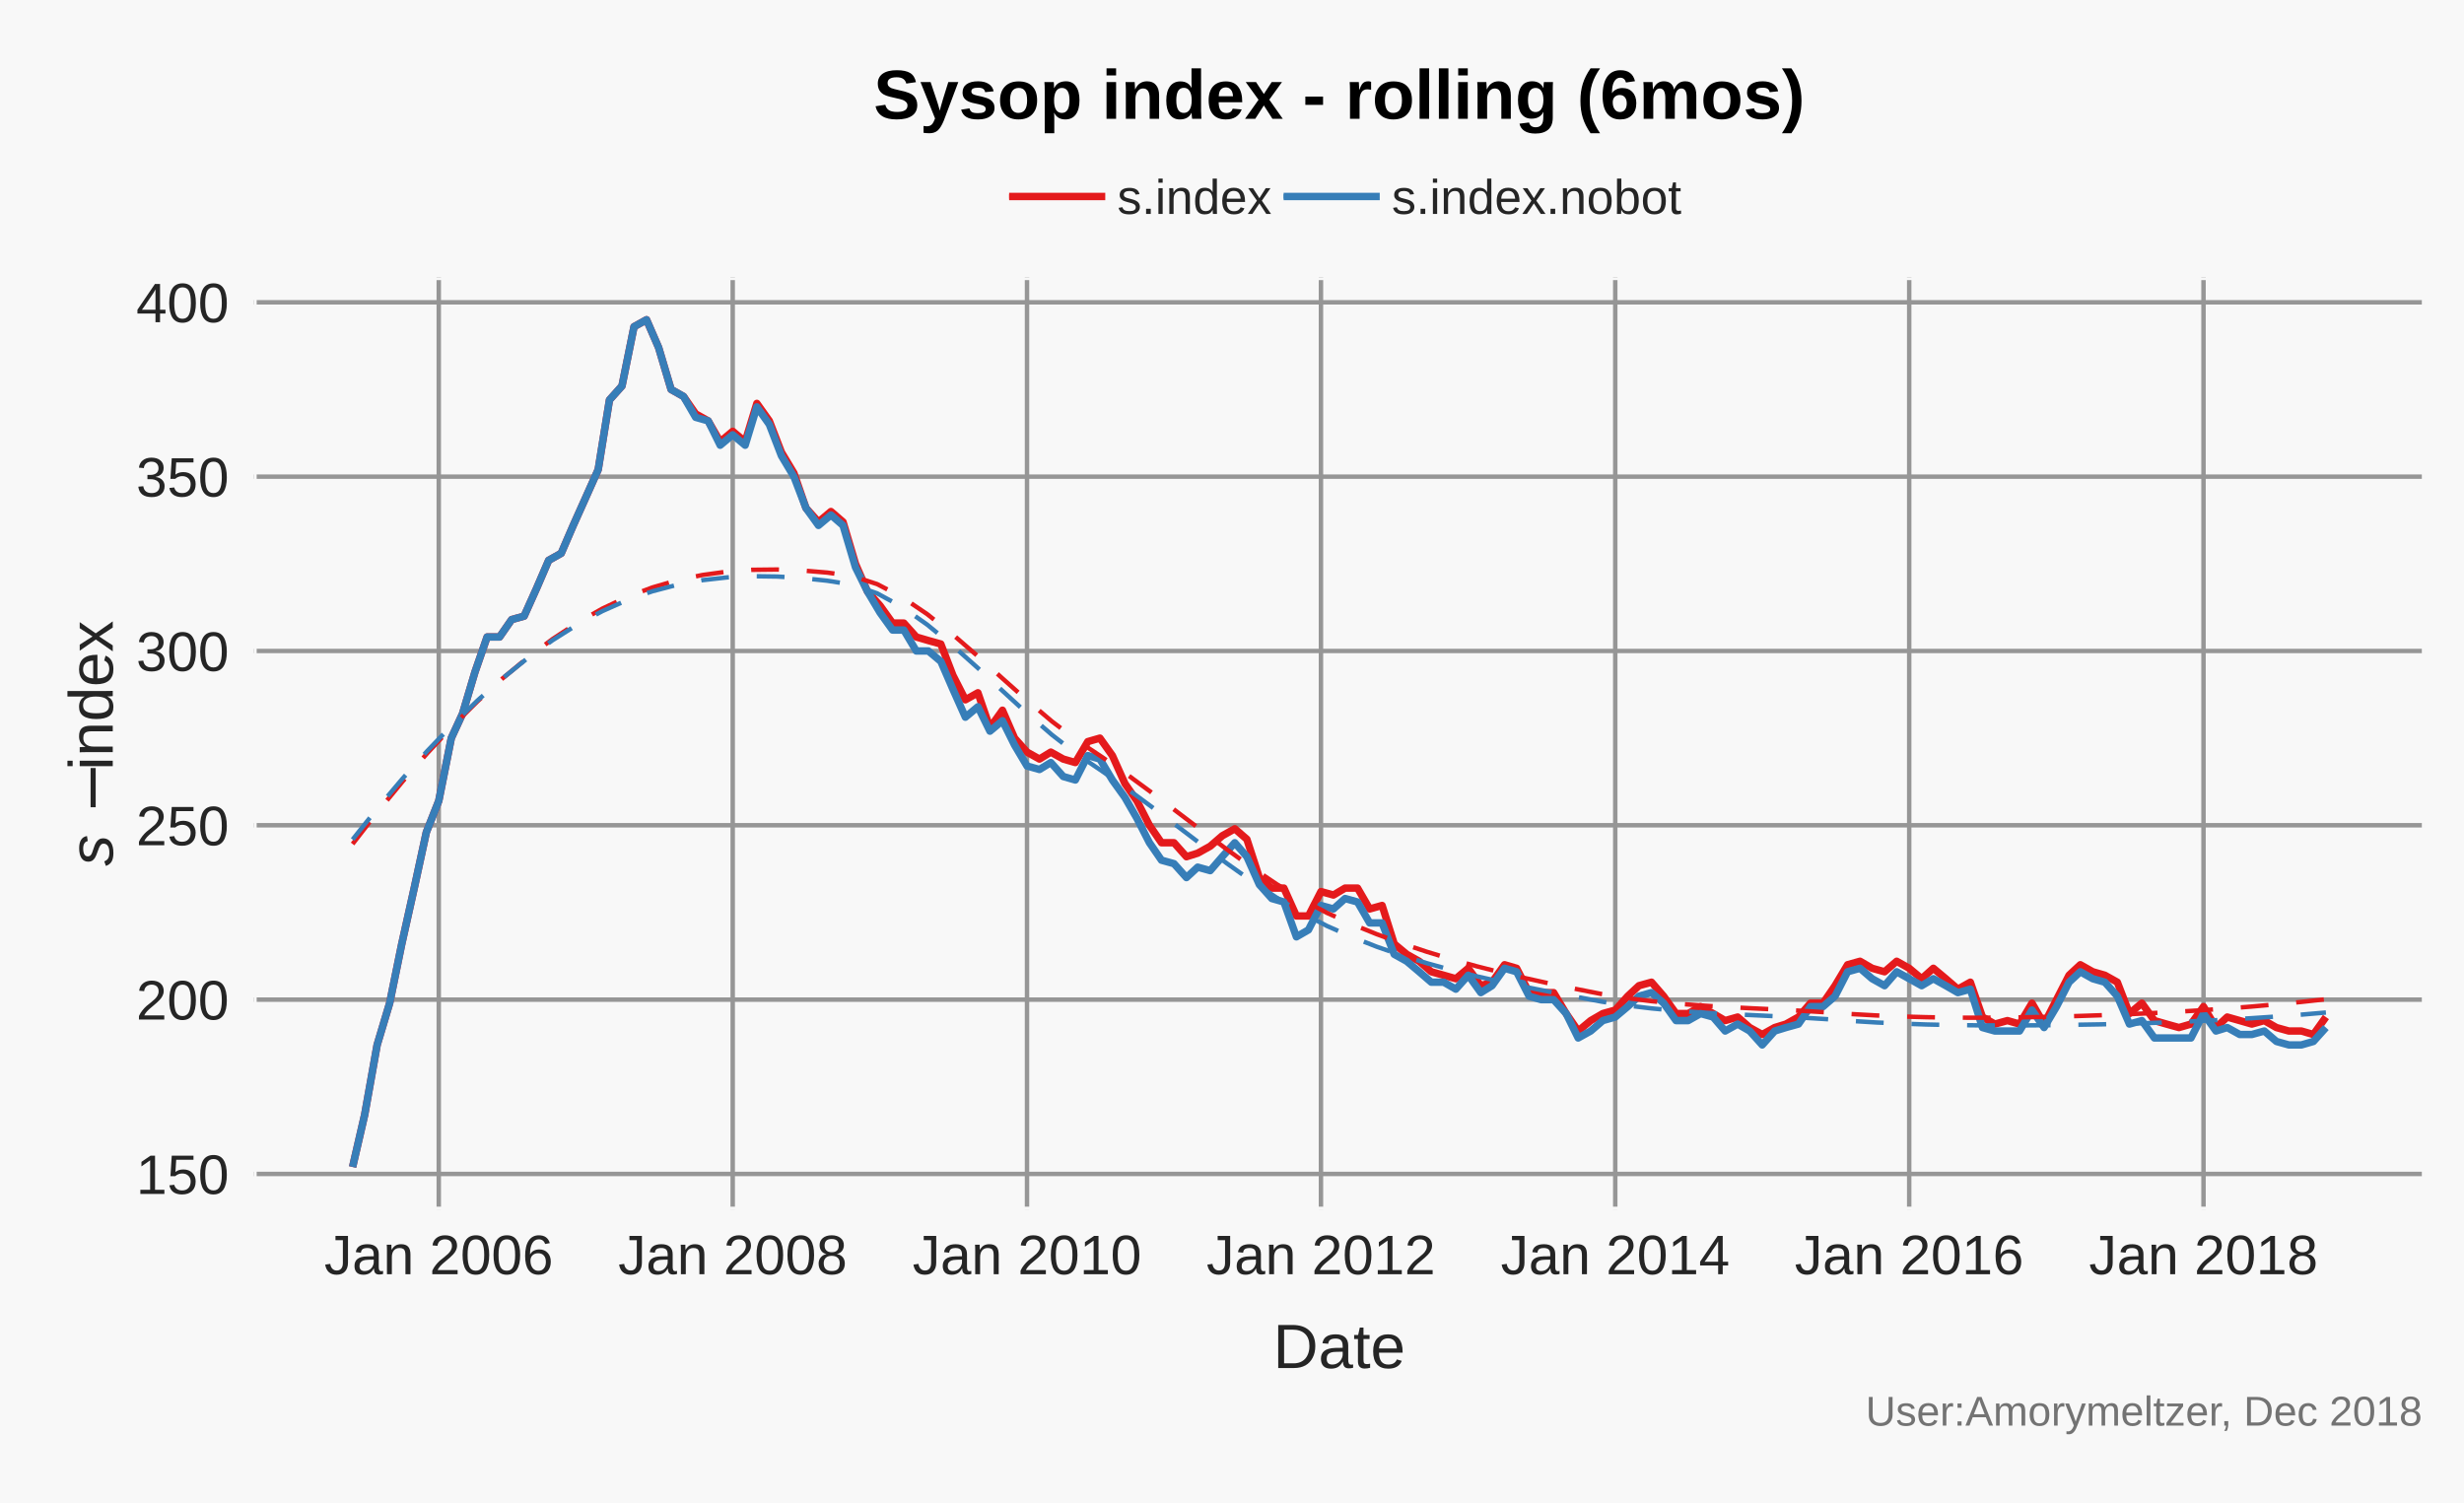
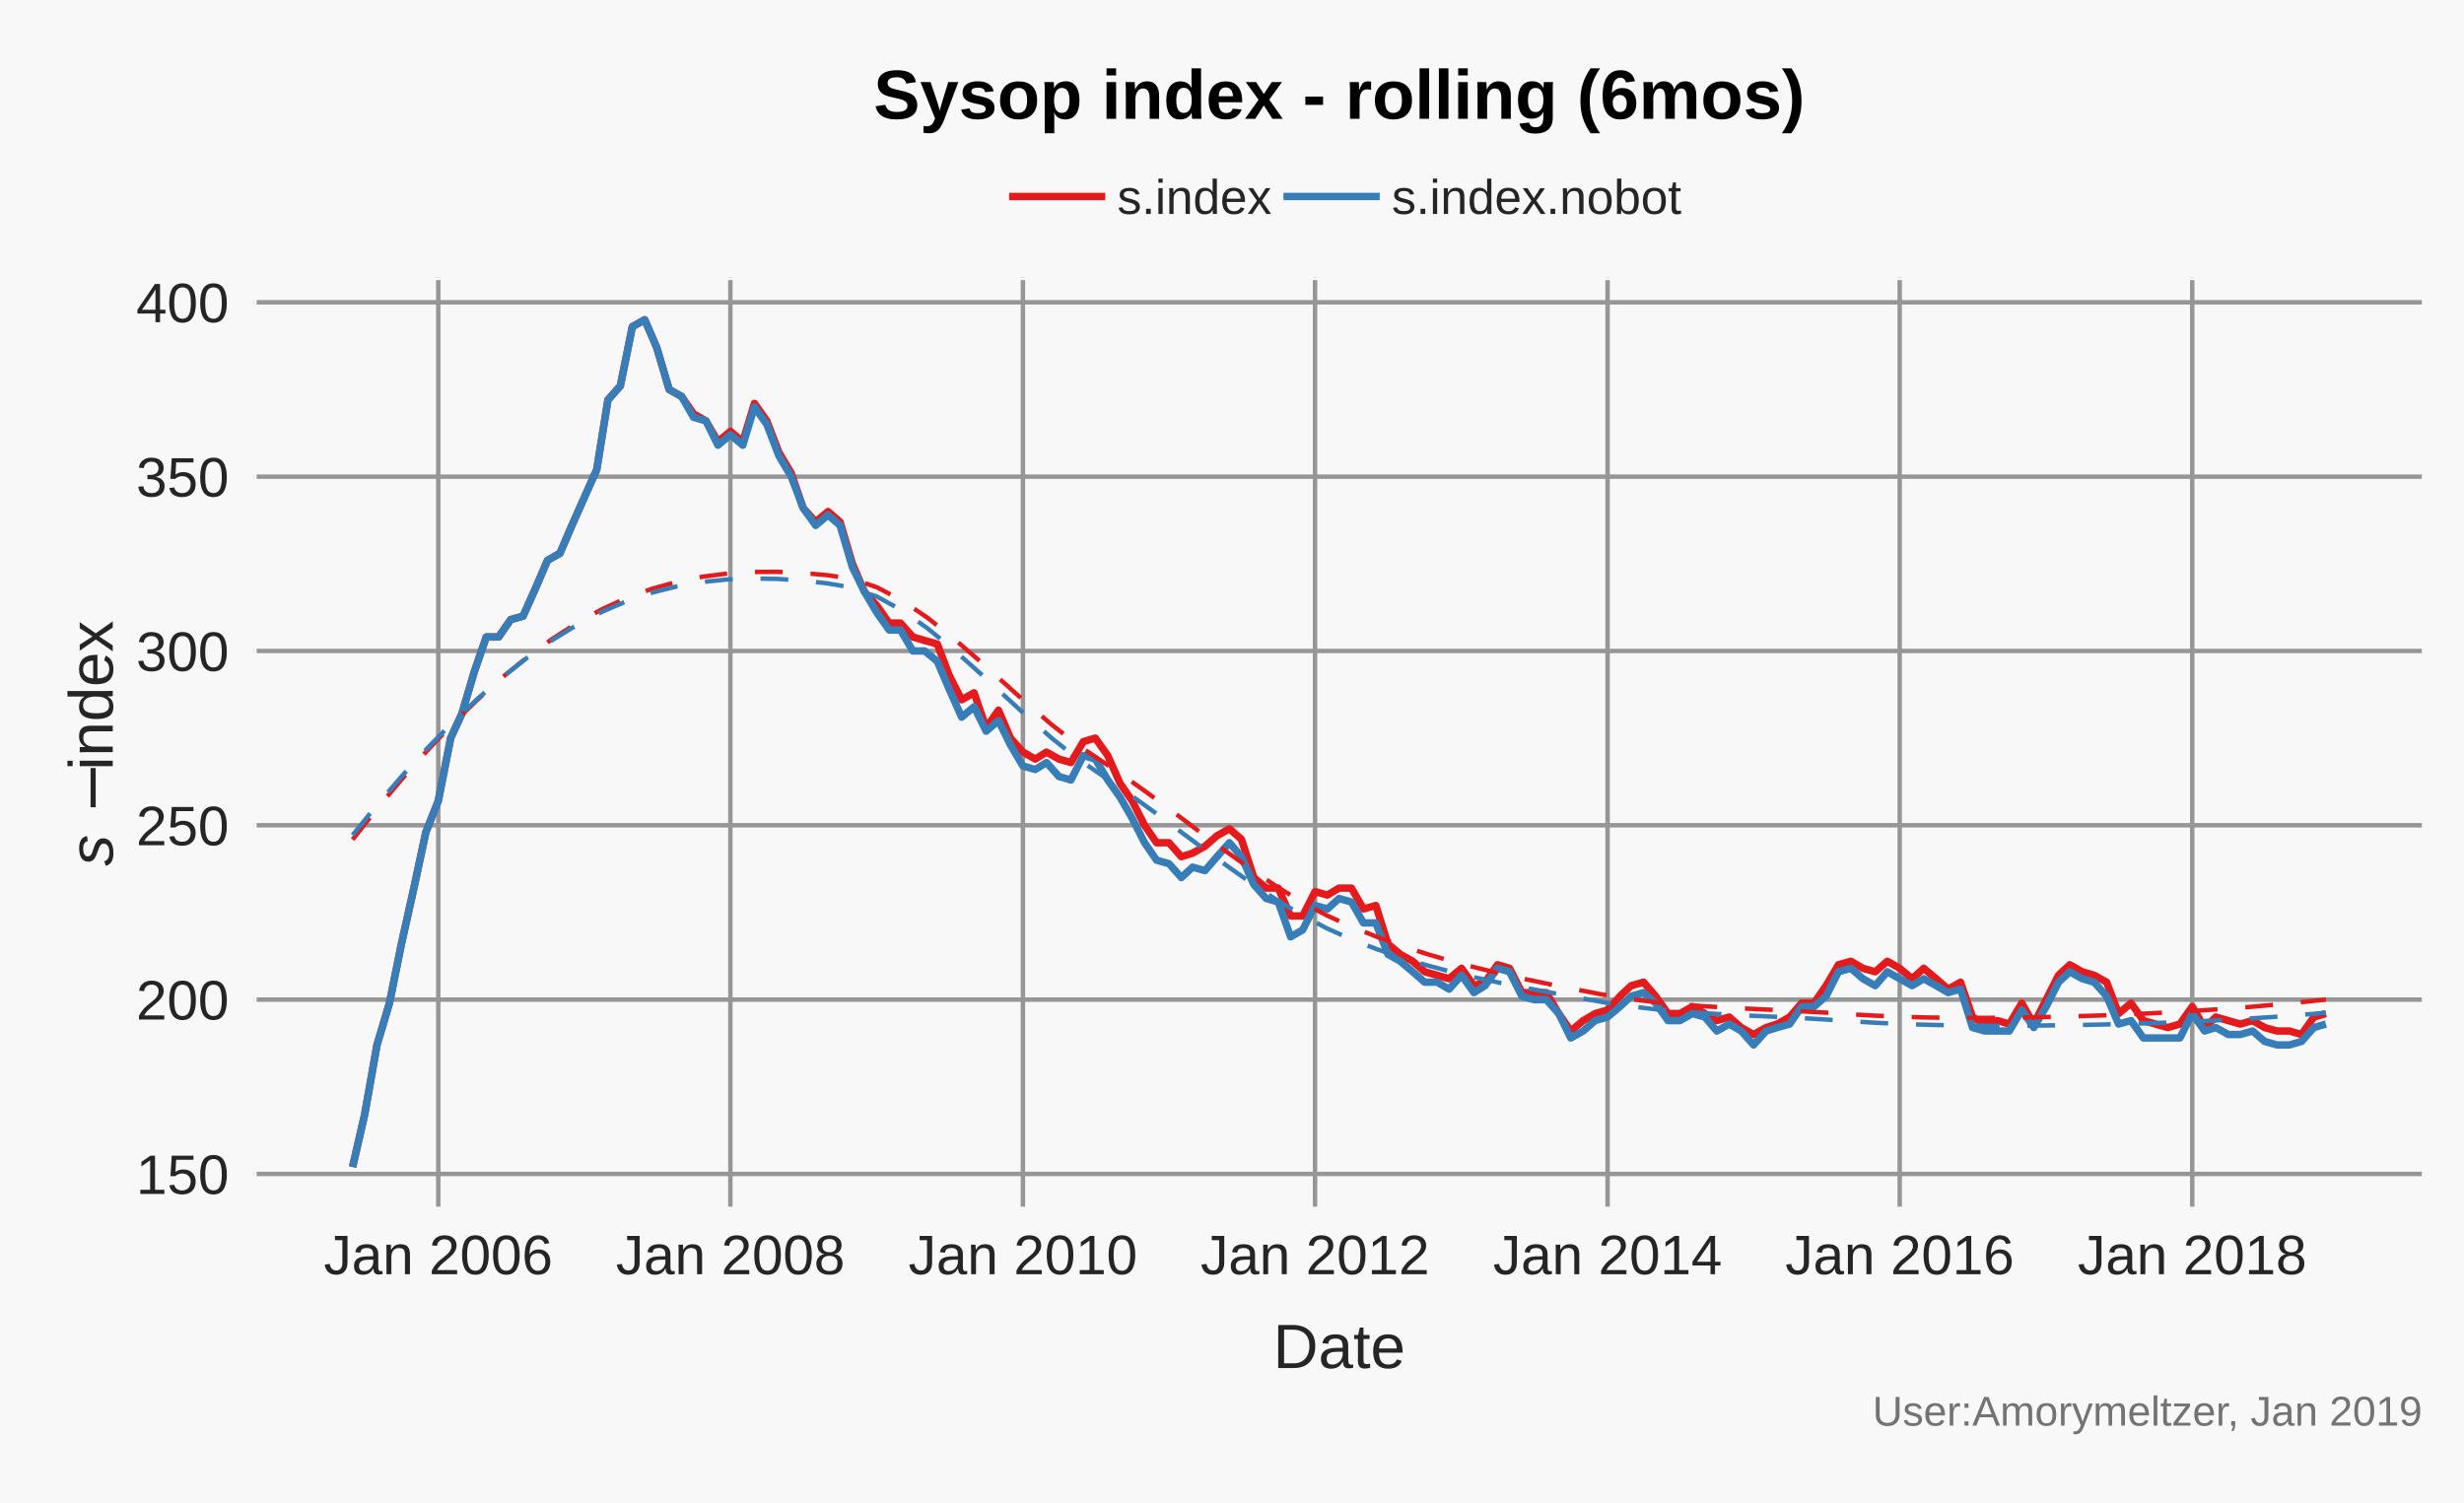
<svg xmlns="http://www.w3.org/2000/svg" viewBox="0 0 354.24 216.00">
  <defs>
    <style type="text/css">
    line, polyline, path, rect, circle {
      fill: none;
      stroke: #000000;
      stroke-linecap: round;
      stroke-linejoin: round;
      stroke-miterlimit: 10.00;
    }
  </style>
  </defs>
  <rect width="100%" height="100%" style="stroke: none; fill: #FFFFFF;" />
  <rect x="0.00" y="0.00" width="354.24" height="216.00" style="stroke-width: 0.78; stroke: #F8F8F8; fill: #F8F8F8;" />
  <defs>
    <clipPath id="cpMzYuNTA4OHwzNDguNTcxfDE3My44Njl8MzkuODc3Ng==">
      <rect x="36.51" y="39.88" width="312.06" height="133.99" />
    </clipPath>
  </defs>
  <rect x="36.51" y="39.88" width="312.06" height="133.99" style="stroke-width: 0.78; stroke: #F8F8F8; fill: #F8F8F8;" clip-path="url(#cpMzYuNTA4OHwzNDguNTcxfDE3My44Njl8MzkuODc3Ng==)" />
  <polyline points="36.51,168.78 348.57,168.78 " style="stroke-width: 0.64; stroke: #969696; stroke-linecap: butt;" clip-path="url(#cpMzYuNTA4OHwzNDguNTcxfDE3My44Njl8MzkuODc3Ng==)" />
  <polyline points="36.51,143.72 348.57,143.72 " style="stroke-width: 0.64; stroke: #969696; stroke-linecap: butt;" clip-path="url(#cpMzYuNTA4OHwzNDguNTcxfDE3My44Njl8MzkuODc3Ng==)" />
  <polyline points="36.51,118.65 348.57,118.65 " style="stroke-width: 0.64; stroke: #969696; stroke-linecap: butt;" clip-path="url(#cpMzYuNTA4OHwzNDguNTcxfDE3My44Njl8MzkuODc3Ng==)" />
  <polyline points="36.51,93.59 348.57,93.59 " style="stroke-width: 0.64; stroke: #969696; stroke-linecap: butt;" clip-path="url(#cpMzYuNTA4OHwzNDguNTcxfDE3My44Njl8MzkuODc3Ng==)" />
  <polyline points="36.51,68.53 348.57,68.53 " style="stroke-width: 0.64; stroke: #969696; stroke-linecap: butt;" clip-path="url(#cpMzYuNTA4OHwzNDguNTcxfDE3My44Njl8MzkuODc3Ng==)" />
  <polyline points="36.51,43.46 348.57,43.46 " style="stroke-width: 0.64; stroke: #969696; stroke-linecap: butt;" clip-path="url(#cpMzYuNTA4OHwzNDguNTcxfDE3My44Njl8MzkuODc3Ng==)" />
-   <polyline points="63.08,173.87 63.08,39.88 " style="stroke-width: 0.64; stroke: #969696; stroke-linecap: butt;" clip-path="url(#cpMzYuNTA4OHwzNDguNTcxfDE3My44Njl8MzkuODc3Ng==)" />
-   <polyline points="105.34,173.87 105.34,39.88 " style="stroke-width: 0.64; stroke: #969696; stroke-linecap: butt;" clip-path="url(#cpMzYuNTA4OHwzNDguNTcxfDE3My44Njl8MzkuODc3Ng==)" />
-   <polyline points="147.65,173.87 147.65,39.88 " style="stroke-width: 0.64; stroke: #969696; stroke-linecap: butt;" clip-path="url(#cpMzYuNTA4OHwzNDguNTcxfDE3My44Njl8MzkuODc3Ng==)" />
-   <polyline points="189.91,173.87 189.91,39.88 " style="stroke-width: 0.64; stroke: #969696; stroke-linecap: butt;" clip-path="url(#cpMzYuNTA4OHwzNDguNTcxfDE3My44Njl8MzkuODc3Ng==)" />
-   <polyline points="232.22,173.87 232.22,39.88 " style="stroke-width: 0.64; stroke: #969696; stroke-linecap: butt;" clip-path="url(#cpMzYuNTA4OHwzNDguNTcxfDE3My44Njl8MzkuODc3Ng==)" />
-   <polyline points="274.48,173.87 274.48,39.88 " style="stroke-width: 0.64; stroke: #969696; stroke-linecap: butt;" clip-path="url(#cpMzYuNTA4OHwzNDguNTcxfDE3My44Njl8MzkuODc3Ng==)" />
-   <polyline points="316.79,173.87 316.79,39.88 " style="stroke-width: 0.64; stroke: #969696; stroke-linecap: butt;" clip-path="url(#cpMzYuNTA4OHwzNDguNTcxfDE3My44Njl8MzkuODc3Ng==)" />
-   <polyline points="50.69,167.78 52.43,160.26 54.22,150.23 56.02,144.22 57.76,135.70 59.55,127.68 61.29,119.66 63.08,115.14 64.88,106.12 66.50,102.61 68.29,96.60 70.03,91.58 71.82,91.58 73.56,89.08 75.35,88.58 77.15,84.57 78.88,80.56 80.68,79.55 82.41,75.54 84.21,71.53 86.00,67.52 87.62,57.50 89.42,55.49 91.15,46.97 92.95,45.97 94.69,49.98 96.48,55.99 98.27,57.00 100.01,59.50 101.81,60.51 103.54,63.51 105.34,62.01 107.13,63.51 108.81,58.00 110.60,60.51 112.34,65.02 114.14,68.02 115.87,73.04 117.67,75.04 119.46,73.54 121.20,75.04 122.99,81.06 124.73,85.07 126.52,87.07 128.32,89.58 129.94,89.58 131.73,91.58 133.47,92.09 135.26,92.59 137.00,97.10 138.79,100.61 140.59,99.60 142.32,104.62 144.12,102.11 145.86,106.12 147.65,108.13 149.44,109.13 151.07,108.13 152.86,109.13 154.60,109.63 156.39,106.62 158.13,106.12 159.92,108.63 161.72,112.64 163.45,115.14 165.25,118.65 166.98,121.16 168.78,121.16 170.57,123.17 172.19,122.66 173.99,121.66 175.72,120.16 177.52,119.15 179.26,120.66 181.05,126.17 182.84,127.68 184.58,127.68 186.38,131.69 188.11,131.69 189.91,128.18 191.70,128.68 193.38,127.68 195.17,127.68 196.91,130.68 198.70,130.18 200.44,135.70 202.24,137.20 204.03,138.20 205.77,139.71 207.56,140.21 209.30,140.71 211.09,139.21 212.89,141.71 214.51,141.21 216.30,138.70 218.04,139.21 219.83,142.71 221.57,142.71 223.36,142.71 225.16,145.72 226.89,148.23 228.69,146.73 230.43,145.72 232.22,145.22 234.01,143.22 235.63,141.71 237.43,141.21 239.17,143.22 240.96,145.72 242.70,145.72 244.49,144.72 246.29,145.72 248.02,146.73 249.82,146.22 251.55,147.73 253.35,148.73 255.14,147.73 256.76,147.23 258.56,146.22 260.29,144.22 262.09,144.22 263.82,141.71 265.62,138.70 267.41,138.20 269.15,139.21 270.94,139.71 272.68,138.20 274.48,139.21 276.27,140.71 277.95,139.21 279.74,140.71 281.48,142.21 283.27,141.21 285.01,146.22 286.80,147.23 288.60,146.73 290.34,147.23 292.13,144.22 293.87,147.23 295.66,143.72 297.46,140.21 299.08,138.70 300.87,139.71 302.61,140.21 304.40,141.21 306.14,145.72 307.93,144.22 309.73,146.73 311.46,147.23 313.26,147.73 314.99,147.23 316.79,144.72 318.58,147.73 320.20,146.22 322.00,146.73 323.74,147.23 325.53,146.73 327.27,147.73 329.06,148.23 330.86,148.23 332.59,148.73 334.39,146.22 " style="stroke-width: 1.07; stroke: #E41A1C; stroke-linecap: butt;" clip-path="url(#cpMzYuNTA4OHwzNDguNTcxfDE3My44Njl8MzkuODc3Ng==)" />
-   <polyline points="50.69,167.78 52.43,160.26 54.22,150.23 56.02,144.22 57.76,135.70 59.55,127.68 61.29,119.66 63.08,115.14 64.88,106.12 66.50,102.61 68.29,96.60 70.03,91.58 71.82,91.58 73.56,89.08 75.35,88.58 77.15,84.57 78.88,80.56 80.68,79.55 82.41,75.54 84.21,71.53 86.00,67.52 87.62,57.50 89.42,55.49 91.15,46.97 92.95,45.97 94.69,49.98 96.48,55.99 98.27,57.00 100.01,60.00 101.81,60.51 103.54,64.01 105.34,62.51 107.13,64.01 108.81,58.50 110.60,61.01 112.34,65.52 114.14,68.53 115.87,73.04 117.67,75.54 119.46,74.04 121.20,75.54 122.99,81.56 124.73,85.07 126.52,88.08 128.32,90.58 129.94,90.58 131.73,93.59 133.47,93.59 135.26,95.09 137.00,99.10 138.79,103.11 140.59,101.61 142.32,105.12 144.12,103.62 145.86,107.12 147.65,110.13 149.44,110.63 151.07,109.63 152.86,111.64 154.60,112.14 156.39,108.63 158.13,109.13 159.92,112.14 161.72,114.64 163.45,117.65 165.25,121.16 166.98,123.67 168.78,124.17 170.57,126.17 172.19,124.67 173.99,125.17 175.72,123.17 177.52,121.16 179.26,123.17 181.05,127.18 182.84,129.18 184.58,129.68 186.38,134.69 188.11,133.69 189.91,130.18 191.70,130.68 193.38,129.18 195.17,129.68 196.91,132.69 198.70,132.69 200.44,137.20 202.24,138.20 204.03,139.71 205.77,141.21 207.56,141.21 209.30,142.21 211.09,140.21 212.89,142.71 214.51,141.71 216.30,139.21 218.04,139.71 219.83,143.22 221.57,143.72 223.36,143.72 225.16,145.72 226.89,149.23 228.69,148.23 230.43,146.73 232.22,146.22 234.01,144.72 235.63,143.22 237.43,142.71 239.17,144.22 240.96,146.73 242.70,146.73 244.49,145.72 246.29,146.22 248.02,148.23 249.82,147.23 251.55,148.23 253.35,150.23 255.14,148.23 256.76,147.73 258.56,147.23 260.29,144.72 262.09,144.72 263.82,143.22 265.62,139.71 267.41,139.21 269.15,140.71 270.94,141.71 272.68,139.71 274.48,140.71 276.27,141.71 277.95,140.71 279.74,141.71 281.48,142.71 283.27,142.21 285.01,147.73 286.80,148.23 288.60,148.23 290.34,148.23 292.13,145.22 293.87,147.73 295.66,144.72 297.46,141.21 299.08,139.71 300.87,140.71 302.61,141.21 304.40,143.22 306.14,147.23 307.93,146.73 309.73,149.23 311.46,149.23 313.26,149.23 314.99,149.23 316.79,145.72 318.58,148.23 320.20,147.73 322.00,148.73 323.74,148.73 325.53,148.23 327.27,149.73 329.06,150.23 330.86,150.23 332.59,149.73 334.39,147.73 " style="stroke-width: 1.07; stroke: #377EB8; stroke-linecap: butt;" clip-path="url(#cpMzYuNTA4OHwzNDguNTcxfDE3My44Njl8MzkuODc3Ng==)" />
-   <polyline points="50.69,121.34 54.28,116.72 57.88,112.35 61.47,108.24 65.06,104.40 68.65,100.83 72.24,97.55 75.83,94.57 79.42,91.89 83.01,89.53 86.60,87.50 90.19,85.81 93.79,84.46 97.38,83.42 100.97,82.67 104.56,82.18 108.15,81.92 111.74,81.88 115.33,82.02 118.92,82.32 122.51,82.81 126.11,83.98 129.70,85.86 133.29,88.29 136.88,91.14 140.47,94.25 144.06,97.48 147.65,100.68 151.24,103.72 154.83,106.44 158.42,108.83 162.02,111.34 165.61,113.98 169.20,116.70 172.79,119.43 176.38,122.12 179.97,124.71 183.56,127.13 187.15,129.32 190.74,131.23 194.34,132.85 197.93,134.31 201.52,135.63 205.11,136.83 208.70,137.92 212.29,138.92 215.88,139.83 219.47,140.67 223.06,141.46 226.65,142.20 230.25,142.91 233.84,143.49 237.43,143.94 241.02,144.29 244.61,144.56 248.20,144.78 251.79,144.96 255.38,145.13 258.97,145.32 262.57,145.54 266.16,145.79 269.75,145.99 273.34,146.14 276.93,146.24 280.52,146.30 284.11,146.32 287.70,146.30 291.29,146.25 294.88,146.18 298.48,146.08 302.07,145.96 305.66,145.83 309.25,145.66 312.84,145.47 316.43,145.25 320.02,145.00 323.61,144.72 327.20,144.40 330.80,144.05 334.39,143.66 " style="stroke-width: 0.64; stroke: #E41A1C; stroke-dasharray: 4.00,4.00; stroke-linecap: butt;" clip-path="url(#cpMzYuNTA4OHwzNDguNTcxfDE3My44Njl8MzkuODc3Ng==)" />
-   <polyline points="50.69,120.70 54.28,116.19 57.88,111.93 61.47,107.92 65.06,104.18 68.65,100.71 72.24,97.53 75.83,94.64 79.42,92.06 83.01,89.79 86.60,87.86 90.19,86.26 93.79,85.01 97.38,84.07 100.97,83.41 104.56,83.01 108.15,82.84 111.74,82.89 115.33,83.11 118.92,83.49 122.51,84.05 126.11,85.31 129.70,87.27 133.29,89.80 136.88,92.74 140.47,95.94 144.06,99.26 147.65,102.55 151.24,105.65 154.83,108.43 158.42,110.85 162.02,113.38 165.61,116.03 169.20,118.74 172.79,121.46 176.38,124.13 179.97,126.68 183.56,129.07 187.15,131.23 190.74,133.11 194.34,134.70 197.93,136.11 201.52,137.36 205.11,138.47 208.70,139.47 212.29,140.36 215.88,141.17 219.47,141.93 223.06,142.64 226.65,143.33 230.25,144.00 233.84,144.55 237.43,144.98 241.02,145.31 244.61,145.57 248.20,145.77 251.79,145.94 255.38,146.11 258.97,146.30 262.57,146.52 266.16,146.78 269.75,147.00 273.34,147.16 276.93,147.29 280.52,147.37 284.11,147.41 287.70,147.43 291.29,147.42 294.88,147.39 298.48,147.33 302.07,147.27 305.66,147.18 309.25,147.07 312.84,146.94 316.43,146.78 320.02,146.60 323.61,146.39 327.20,146.15 330.80,145.88 334.39,145.57 " style="stroke-width: 0.64; stroke: #377EB8; stroke-dasharray: 4.00,4.00; stroke-linecap: butt;" clip-path="url(#cpMzYuNTA4OHwzNDguNTcxfDE3My44Njl8MzkuODc3Ng==)" />
+   <polyline points="63.01,173.87 63.01,39.88 " style="stroke-width: 0.64; stroke: #969696; stroke-linecap: butt;" clip-path="url(#cpMzYuNTA4OHwzNDguNTcxfDE3My44Njl8MzkuODc3Ng==)" />
+   <polyline points="105.00,173.87 105.00,39.88 " style="stroke-width: 0.64; stroke: #969696; stroke-linecap: butt;" clip-path="url(#cpMzYuNTA4OHwzNDguNTcxfDE3My44Njl8MzkuODc3Ng==)" />
+   <polyline points="147.06,173.87 147.06,39.88 " style="stroke-width: 0.64; stroke: #969696; stroke-linecap: butt;" clip-path="url(#cpMzYuNTA4OHwzNDguNTcxfDE3My44Njl8MzkuODc3Ng==)" />
+   <polyline points="189.06,173.87 189.06,39.88 " style="stroke-width: 0.64; stroke: #969696; stroke-linecap: butt;" clip-path="url(#cpMzYuNTA4OHwzNDguNTcxfDE3My44Njl8MzkuODc3Ng==)" />
+   <polyline points="231.12,173.87 231.12,39.88 " style="stroke-width: 0.64; stroke: #969696; stroke-linecap: butt;" clip-path="url(#cpMzYuNTA4OHwzNDguNTcxfDE3My44Njl8MzkuODc3Ng==)" />
+   <polyline points="273.11,173.87 273.11,39.88 " style="stroke-width: 0.64; stroke: #969696; stroke-linecap: butt;" clip-path="url(#cpMzYuNTA4OHwzNDguNTcxfDE3My44Njl8MzkuODc3Ng==)" />
+   <polyline points="315.17,173.87 315.17,39.88 " style="stroke-width: 0.64; stroke: #969696; stroke-linecap: butt;" clip-path="url(#cpMzYuNTA4OHwzNDguNTcxfDE3My44Njl8MzkuODc3Ng==)" />
+   <polyline points="50.69,167.78 52.42,160.26 54.20,150.23 55.99,144.22 57.71,135.70 59.50,127.68 61.22,119.66 63.01,115.14 64.79,106.12 66.40,102.61 68.18,96.60 69.91,91.58 71.69,91.58 73.42,89.08 75.20,88.58 76.99,84.57 78.71,80.56 80.50,79.55 82.22,75.54 84.00,71.53 85.79,67.52 87.40,57.50 89.18,55.49 90.91,46.97 92.69,45.97 94.42,49.98 96.20,55.99 97.99,57.00 99.71,59.50 101.49,60.51 103.22,63.51 105.00,62.01 106.79,63.51 108.46,58.00 110.24,60.51 111.97,65.02 113.75,68.02 115.47,73.04 117.26,75.04 119.04,73.54 120.77,75.04 122.55,81.06 124.28,85.07 126.06,87.07 127.84,89.58 129.46,89.58 131.24,91.58 132.96,92.09 134.75,92.59 136.47,97.10 138.26,100.61 140.04,99.60 141.77,104.62 143.55,102.11 145.28,106.12 147.06,108.13 148.84,109.13 150.45,108.13 152.24,109.13 153.96,109.63 155.75,106.62 157.47,106.12 159.26,108.63 161.04,112.64 162.77,115.14 164.55,118.65 166.28,121.16 168.06,121.16 169.84,123.17 171.45,122.66 173.24,121.66 174.96,120.16 176.75,119.15 178.47,120.66 180.26,126.17 182.04,127.68 183.77,127.68 185.55,131.69 187.28,131.69 189.06,128.18 190.84,128.68 192.51,127.68 194.29,127.68 196.02,130.68 197.80,130.18 199.53,135.70 201.31,137.20 203.10,138.20 204.82,139.71 206.61,140.21 208.33,140.71 210.12,139.21 211.90,141.71 213.51,141.21 215.29,138.70 217.02,139.21 218.80,142.71 220.53,142.71 222.31,142.71 224.10,145.72 225.82,148.23 227.61,146.73 229.33,145.72 231.12,145.22 232.90,143.22 234.51,141.71 236.29,141.21 238.02,143.22 239.80,145.72 241.53,145.72 243.31,144.72 245.10,145.72 246.82,146.73 248.61,146.22 250.33,147.73 252.11,148.73 253.90,147.73 255.51,147.23 257.29,146.22 259.02,144.22 260.80,144.22 262.53,141.71 264.31,138.70 266.10,138.20 267.82,139.21 269.60,139.71 271.33,138.20 273.11,139.21 274.90,140.71 276.57,139.21 278.35,140.71 280.08,142.21 281.86,141.21 283.58,146.22 285.37,147.23 287.15,146.73 288.88,147.23 290.66,144.22 292.39,147.23 294.17,143.72 295.95,140.21 297.57,138.70 299.35,139.71 301.07,140.21 302.86,141.21 304.58,145.72 306.37,144.22 308.15,146.73 309.88,147.23 311.66,147.73 313.39,147.23 315.17,144.72 316.95,147.73 318.56,146.22 320.35,146.73 322.07,147.23 323.86,146.73 325.58,147.73 327.37,148.23 329.15,148.23 330.88,148.73 332.66,146.22 334.39,145.72 " style="stroke-width: 1.07; stroke: #E41A1C; stroke-linecap: butt;" clip-path="url(#cpMzYuNTA4OHwzNDguNTcxfDE3My44Njl8MzkuODc3Ng==)" />
+   <polyline points="50.69,167.78 52.42,160.26 54.20,150.23 55.99,144.22 57.71,135.70 59.50,127.68 61.22,119.66 63.01,115.14 64.79,106.12 66.40,102.61 68.18,96.60 69.91,91.58 71.69,91.58 73.42,89.08 75.20,88.58 76.99,84.57 78.71,80.56 80.50,79.55 82.22,75.54 84.00,71.53 85.79,67.52 87.40,57.50 89.18,55.49 90.91,46.97 92.69,45.97 94.42,49.98 96.20,55.99 97.99,57.00 99.71,60.00 101.49,60.51 103.22,64.01 105.00,62.51 106.79,64.01 108.46,58.50 110.24,61.01 111.97,65.52 113.75,68.53 115.47,73.04 117.26,75.54 119.04,74.04 120.77,75.54 122.55,81.56 124.28,85.07 126.06,88.08 127.84,90.58 129.46,90.58 131.24,93.59 132.96,93.59 134.75,95.09 136.47,99.10 138.26,103.11 140.04,101.61 141.77,105.12 143.55,103.62 145.28,107.12 147.06,110.13 148.84,110.63 150.45,109.63 152.24,111.64 153.96,112.14 155.75,108.63 157.47,109.13 159.26,112.14 161.04,114.64 162.77,117.65 164.55,121.16 166.28,123.67 168.06,124.17 169.84,126.17 171.45,124.67 173.24,125.17 174.96,123.17 176.75,121.16 178.47,123.17 180.26,127.18 182.04,129.18 183.77,129.68 185.55,134.69 187.28,133.69 189.06,130.18 190.84,130.68 192.51,129.18 194.29,129.68 196.02,132.69 197.80,132.69 199.53,137.20 201.31,138.20 203.10,139.71 204.82,141.21 206.61,141.21 208.33,142.21 210.12,140.21 211.90,142.71 213.51,141.71 215.29,139.21 217.02,139.71 218.80,143.22 220.53,143.72 222.31,143.72 224.10,145.72 225.82,149.23 227.61,148.23 229.33,146.73 231.12,146.22 232.90,144.72 234.51,143.22 236.29,142.71 238.02,144.22 239.80,146.73 241.53,146.73 243.31,145.72 245.10,146.22 246.82,148.23 248.61,147.23 250.33,148.23 252.11,150.23 253.90,148.23 255.51,147.73 257.29,147.23 259.02,144.72 260.80,144.72 262.53,143.22 264.31,139.71 266.10,139.21 267.82,140.71 269.60,141.71 271.33,139.71 273.11,140.71 274.90,141.71 276.57,140.71 278.35,141.71 280.08,142.71 281.86,142.21 283.58,147.73 285.37,148.23 287.15,148.23 288.88,148.23 290.66,145.22 292.39,147.73 294.17,144.72 295.95,141.21 297.57,139.71 299.35,140.71 301.07,141.21 302.86,143.22 304.58,147.23 306.37,146.73 308.15,149.23 309.88,149.23 311.66,149.23 313.39,149.23 315.17,145.72 316.95,148.23 318.56,147.73 320.35,148.73 322.07,148.73 323.86,148.23 325.58,149.73 327.37,150.23 329.15,150.23 330.88,149.73 332.66,147.73 334.39,147.23 " style="stroke-width: 1.07; stroke: #377EB8; stroke-linecap: butt;" clip-path="url(#cpMzYuNTA4OHwzNDguNTcxfDE3My44Njl8MzkuODc3Ng==)" />
+   <polyline points="50.69,120.71 54.28,116.17 57.88,111.89 61.47,107.85 65.06,104.08 68.65,100.59 72.24,97.37 75.83,94.46 79.42,91.84 83.01,89.54 86.60,87.56 90.19,85.93 93.79,84.63 97.38,83.64 100.97,82.92 104.56,82.46 108.15,82.23 111.74,82.21 115.33,82.37 118.92,82.69 122.51,83.22 126.11,84.45 129.70,86.35 133.29,88.78 136.88,91.61 140.47,94.70 144.06,97.92 147.65,101.14 151.24,104.22 154.83,107.02 158.42,109.45 162.02,111.88 165.61,114.47 169.20,117.13 172.79,119.83 176.38,122.48 179.97,125.05 183.56,127.47 187.15,129.67 190.74,131.61 194.34,133.24 197.93,134.68 201.52,135.98 205.11,137.15 208.70,138.20 212.29,139.14 215.88,140.01 219.47,140.81 223.06,141.56 226.65,142.27 230.25,142.96 233.84,143.55 237.43,144.01 241.02,144.37 244.61,144.64 248.20,144.86 251.79,145.04 255.38,145.21 258.97,145.39 262.57,145.59 266.16,145.83 269.75,146.03 273.34,146.18 276.93,146.28 280.52,146.33 284.11,146.35 287.70,146.33 291.29,146.28 294.88,146.20 298.48,146.10 302.07,145.99 305.66,145.85 309.25,145.68 312.84,145.49 316.43,145.27 320.02,145.03 323.61,144.75 327.20,144.43 330.80,144.09 334.39,143.70 " style="stroke-width: 0.64; stroke: #E41A1C; stroke-dasharray: 4.00,4.00; stroke-linecap: butt;" clip-path="url(#cpMzYuNTA4OHwzNDguNTcxfDE3My44Njl8MzkuODc3Ng==)" />
+   <polyline points="50.69,120.06 54.28,115.64 57.88,111.46 61.47,107.53 65.06,103.86 68.65,100.46 72.24,97.35 75.83,94.53 79.42,92.01 83.01,89.81 86.60,87.93 90.19,86.40 93.79,85.19 97.38,84.29 100.97,83.67 104.56,83.31 108.15,83.17 111.74,83.23 115.33,83.47 118.92,83.87 122.51,84.47 126.11,85.79 129.70,87.77 133.29,90.29 136.88,93.21 140.47,96.40 144.06,99.70 147.65,103.00 151.24,106.15 154.83,109.01 158.42,111.47 162.02,113.93 165.61,116.51 169.20,119.17 172.79,121.84 176.38,124.47 179.97,127.01 183.56,129.39 187.15,131.56 190.74,133.46 194.34,135.07 197.93,136.46 201.52,137.69 205.11,138.77 208.70,139.73 212.29,140.58 215.88,141.35 219.47,142.06 223.06,142.73 226.65,143.39 230.25,144.04 233.84,144.60 237.43,145.04 241.02,145.38 244.61,145.64 248.20,145.85 251.79,146.03 255.38,146.19 258.97,146.37 262.57,146.58 266.16,146.83 269.75,147.05 273.34,147.21 276.93,147.33 280.52,147.41 284.11,147.46 287.70,147.47 291.29,147.46 294.88,147.42 298.48,147.37 302.07,147.30 305.66,147.21 309.25,147.10 312.84,146.97 316.43,146.81 320.02,146.63 323.61,146.42 327.20,146.18 330.80,145.91 334.39,145.61 " style="stroke-width: 0.64; stroke: #377EB8; stroke-dasharray: 4.00,4.00; stroke-linecap: butt;" clip-path="url(#cpMzYuNTA4OHwzNDguNTcxfDE3My44Njl8MzkuODc3Ng==)" />
  <rect x="36.51" y="39.88" width="312.06" height="133.99" style="stroke-width: 0.78; stroke: #F8F8F8;" clip-path="url(#cpMzYuNTA4OHwzNDguNTcxfDE3My44Njl8MzkuODc3Ng==)" />
  <defs>
    <clipPath id="cpMHwzNTQuMjR8MjE2fDA=">
      <rect x="0.00" y="0.00" width="354.24" height="216.00" />
    </clipPath>
  </defs>
  <g clip-path="url(#cpMHwzNTQuMjR8MjE2fDA=)">
    <text x="19.57" y="171.65" style="font-size: 8.00px; fill: #252525; font-family: Arial;" textLength="13.35px" lengthAdjust="spacingAndGlyphs">150</text>
  </g>
  <g clip-path="url(#cpMHwzNTQuMjR8MjE2fDA=)">
    <text x="19.57" y="146.58" style="font-size: 8.00px; fill: #252525; font-family: Arial;" textLength="13.35px" lengthAdjust="spacingAndGlyphs">200</text>
  </g>
  <g clip-path="url(#cpMHwzNTQuMjR8MjE2fDA=)">
    <text x="19.57" y="121.52" style="font-size: 8.00px; fill: #252525; font-family: Arial;" textLength="13.35px" lengthAdjust="spacingAndGlyphs">250</text>
  </g>
  <g clip-path="url(#cpMHwzNTQuMjR8MjE2fDA=)">
    <text x="19.57" y="96.46" style="font-size: 8.00px; fill: #252525; font-family: Arial;" textLength="13.35px" lengthAdjust="spacingAndGlyphs">300</text>
  </g>
  <g clip-path="url(#cpMHwzNTQuMjR8MjE2fDA=)">
    <text x="19.57" y="71.39" style="font-size: 8.00px; fill: #252525; font-family: Arial;" textLength="13.35px" lengthAdjust="spacingAndGlyphs">350</text>
  </g>
  <g clip-path="url(#cpMHwzNTQuMjR8MjE2fDA=)">
    <text x="19.57" y="46.33" style="font-size: 8.00px; fill: #252525; font-family: Arial;" textLength="13.35px" lengthAdjust="spacingAndGlyphs">400</text>
  </g>
  <g clip-path="url(#cpMHwzNTQuMjR8MjE2fDA=)">
-     <text x="46.62" y="183.19" style="font-size: 8.00px; fill: #252525; font-family: Arial;" textLength="32.92px" lengthAdjust="spacingAndGlyphs">Jan 2006</text>
+     <text x="46.55" y="183.19" style="font-size: 8.00px; fill: #252525; font-family: Arial;" textLength="32.92px" lengthAdjust="spacingAndGlyphs">Jan 2006</text>
  </g>
  <g clip-path="url(#cpMHwzNTQuMjR8MjE2fDA=)">
-     <text x="88.88" y="183.19" style="font-size: 8.00px; fill: #252525; font-family: Arial;" textLength="32.92px" lengthAdjust="spacingAndGlyphs">Jan 2008</text>
+     <text x="88.55" y="183.19" style="font-size: 8.00px; fill: #252525; font-family: Arial;" textLength="32.92px" lengthAdjust="spacingAndGlyphs">Jan 2008</text>
  </g>
  <g clip-path="url(#cpMHwzNTQuMjR8MjE2fDA=)">
-     <text x="131.19" y="183.19" style="font-size: 8.00px; fill: #252525; font-family: Arial;" textLength="32.92px" lengthAdjust="spacingAndGlyphs">Jan 2010</text>
+     <text x="130.60" y="183.19" style="font-size: 8.00px; fill: #252525; font-family: Arial;" textLength="32.92px" lengthAdjust="spacingAndGlyphs">Jan 2010</text>
  </g>
  <g clip-path="url(#cpMHwzNTQuMjR8MjE2fDA=)">
-     <text x="173.45" y="183.19" style="font-size: 8.00px; fill: #252525; font-family: Arial;" textLength="32.92px" lengthAdjust="spacingAndGlyphs">Jan 2012</text>
+     <text x="172.60" y="183.19" style="font-size: 8.00px; fill: #252525; font-family: Arial;" textLength="32.92px" lengthAdjust="spacingAndGlyphs">Jan 2012</text>
  </g>
  <g clip-path="url(#cpMHwzNTQuMjR8MjE2fDA=)">
-     <text x="215.76" y="183.19" style="font-size: 8.00px; fill: #252525; font-family: Arial;" textLength="32.92px" lengthAdjust="spacingAndGlyphs">Jan 2014</text>
+     <text x="214.66" y="183.19" style="font-size: 8.00px; fill: #252525; font-family: Arial;" textLength="32.92px" lengthAdjust="spacingAndGlyphs">Jan 2014</text>
  </g>
  <g clip-path="url(#cpMHwzNTQuMjR8MjE2fDA=)">
-     <text x="258.02" y="183.19" style="font-size: 8.00px; fill: #252525; font-family: Arial;" textLength="32.92px" lengthAdjust="spacingAndGlyphs">Jan 2016</text>
+     <text x="256.66" y="183.19" style="font-size: 8.00px; fill: #252525; font-family: Arial;" textLength="32.92px" lengthAdjust="spacingAndGlyphs">Jan 2016</text>
  </g>
  <g clip-path="url(#cpMHwzNTQuMjR8MjE2fDA=)">
-     <text x="300.33" y="183.19" style="font-size: 8.00px; fill: #252525; font-family: Arial;" textLength="32.92px" lengthAdjust="spacingAndGlyphs">Jan 2018</text>
+     <text x="298.71" y="183.19" style="font-size: 8.00px; fill: #252525; font-family: Arial;" textLength="32.92px" lengthAdjust="spacingAndGlyphs">Jan 2018</text>
  </g>
  <g clip-path="url(#cpMHwzNTQuMjR8MjE2fDA=)">
    <text x="183.03" y="196.68" style="font-size: 9.00px; fill: #252525; font-family: Arial;" textLength="19.01px" lengthAdjust="spacingAndGlyphs">Date</text>
  </g>
  <g clip-path="url(#cpMHwzNTQuMjR8MjE2fDA=)">
    <text transform="translate(16.21,124.51) rotate(-90)" style="font-size: 9.00px; font-style: italic; fill: #252525; font-family: Arial;" textLength="4.50px" lengthAdjust="spacingAndGlyphs">s</text>
  </g>
  <g clip-path="url(#cpMHwzNTQuMjR8MjE2fDA=)">
    <text transform="translate(16.21,120.01) rotate(-90)" style="font-size: 9.00px; fill: #252525; font-family: Symbol;" textLength="3.00px" lengthAdjust="spacingAndGlyphs"> </text>
  </g>
  <g clip-path="url(#cpMHwzNTQuMjR8MjE2fDA=)">
    <text transform="translate(16.21,117.01) rotate(-90)" style="font-size: 9.00px; fill: #252525; font-family: Symbol;" textLength="5.00px" lengthAdjust="spacingAndGlyphs">−</text>
  </g>
  <g clip-path="url(#cpMHwzNTQuMjR8MjE2fDA=)">
    <text transform="translate(16.21,110.76) rotate(-90)" style="font-size: 9.00px; fill: #252525; font-family: Arial;" textLength="2.00px" lengthAdjust="spacingAndGlyphs">i</text>
  </g>
  <g clip-path="url(#cpMHwzNTQuMjR8MjE2fDA=)">
    <text transform="translate(16.21,108.76) rotate(-90)" style="font-size: 9.00px; fill: #252525; font-family: Arial;" textLength="5.01px" lengthAdjust="spacingAndGlyphs">n</text>
  </g>
  <g clip-path="url(#cpMHwzNTQuMjR8MjE2fDA=)">
    <text transform="translate(16.21,103.75) rotate(-90)" style="font-size: 9.00px; fill: #252525; font-family: Arial;" textLength="5.01px" lengthAdjust="spacingAndGlyphs">d</text>
  </g>
  <g clip-path="url(#cpMHwzNTQuMjR8MjE2fDA=)">
    <text transform="translate(16.21,98.75) rotate(-90)" style="font-size: 9.00px; fill: #252525; font-family: Arial;" textLength="5.01px" lengthAdjust="spacingAndGlyphs">e</text>
  </g>
  <g clip-path="url(#cpMHwzNTQuMjR8MjE2fDA=)">
    <text transform="translate(16.21,93.74) rotate(-90)" style="font-size: 9.00px; fill: #252525; font-family: Arial;" textLength="4.50px" lengthAdjust="spacingAndGlyphs">x</text>
  </g>
  <rect x="143.35" y="24.59" width="98.38" height="7.32" style="stroke-width: 0.78; stroke: none; fill: #F8F8F8;" clip-path="url(#cpMHwzNTQuMjR8MjE2fDA=)" />
  <rect x="143.35" y="19.61" width="17.28" height="17.28" style="stroke-width: 0.78; stroke: none; fill: #F8F8F8;" clip-path="url(#cpMHwzNTQuMjR8MjE2fDA=)" />
  <line x1="145.08" y1="28.25" x2="158.90" y2="28.25" style="stroke-width: 1.07; stroke: #E41A1C; stroke-linecap: butt;" clip-path="url(#cpMHwzNTQuMjR8MjE2fDA=)" />
  <line x1="145.08" y1="28.25" x2="158.90" y2="28.25" style="stroke-width: 0.64; stroke: #E41A1C; stroke-dasharray: 4.00,4.00; stroke-linecap: butt;" clip-path="url(#cpMHwzNTQuMjR8MjE2fDA=)" />
  <rect x="182.81" y="19.61" width="17.28" height="17.28" style="stroke-width: 0.78; stroke: none; fill: #F8F8F8;" clip-path="url(#cpMHwzNTQuMjR8MjE2fDA=)" />
  <line x1="184.54" y1="28.25" x2="198.36" y2="28.25" style="stroke-width: 1.07; stroke: #377EB8; stroke-linecap: butt;" clip-path="url(#cpMHwzNTQuMjR8MjE2fDA=)" />
  <line x1="184.54" y1="28.25" x2="198.36" y2="28.25" style="stroke-width: 0.64; stroke: #377EB8; stroke-dasharray: 4.00,4.00; stroke-linecap: butt;" clip-path="url(#cpMHwzNTQuMjR8MjE2fDA=)" />
  <g clip-path="url(#cpMHwzNTQuMjR8MjE2fDA=)">
    <text x="160.63" y="30.76" style="font-size: 7.00px; fill: #252525; font-family: Arial;" textLength="22.18px" lengthAdjust="spacingAndGlyphs">s.index</text>
  </g>
  <g clip-path="url(#cpMHwzNTQuMjR8MjE2fDA=)">
    <text x="200.09" y="30.76" style="font-size: 7.00px; fill: #252525; font-family: Arial;" textLength="41.64px" lengthAdjust="spacingAndGlyphs">s.index.nobot</text>
  </g>
  <g clip-path="url(#cpMHwzNTQuMjR8MjE2fDA=)">
    <text x="125.59" y="17.08" style="font-size: 10.00px; font-weight: bold; font-family: Arial;" textLength="133.91px" lengthAdjust="spacingAndGlyphs">Sysop index - rolling (6mos)</text>
  </g>
  <g clip-path="url(#cpMHwzNTQuMjR8MjE2fDA=)">
-     <text x="268.21" y="204.96" style="font-size: 6.00px; fill: #737373; font-family: Arial;" textLength="80.36px" lengthAdjust="spacingAndGlyphs">User:Amorymeltzer, Dec 2018</text>
+     <text x="269.21" y="204.96" style="font-size: 6.00px; fill: #737373; font-family: Arial;" textLength="79.36px" lengthAdjust="spacingAndGlyphs">User:Amorymeltzer, Jan 2019</text>
  </g>
</svg>
